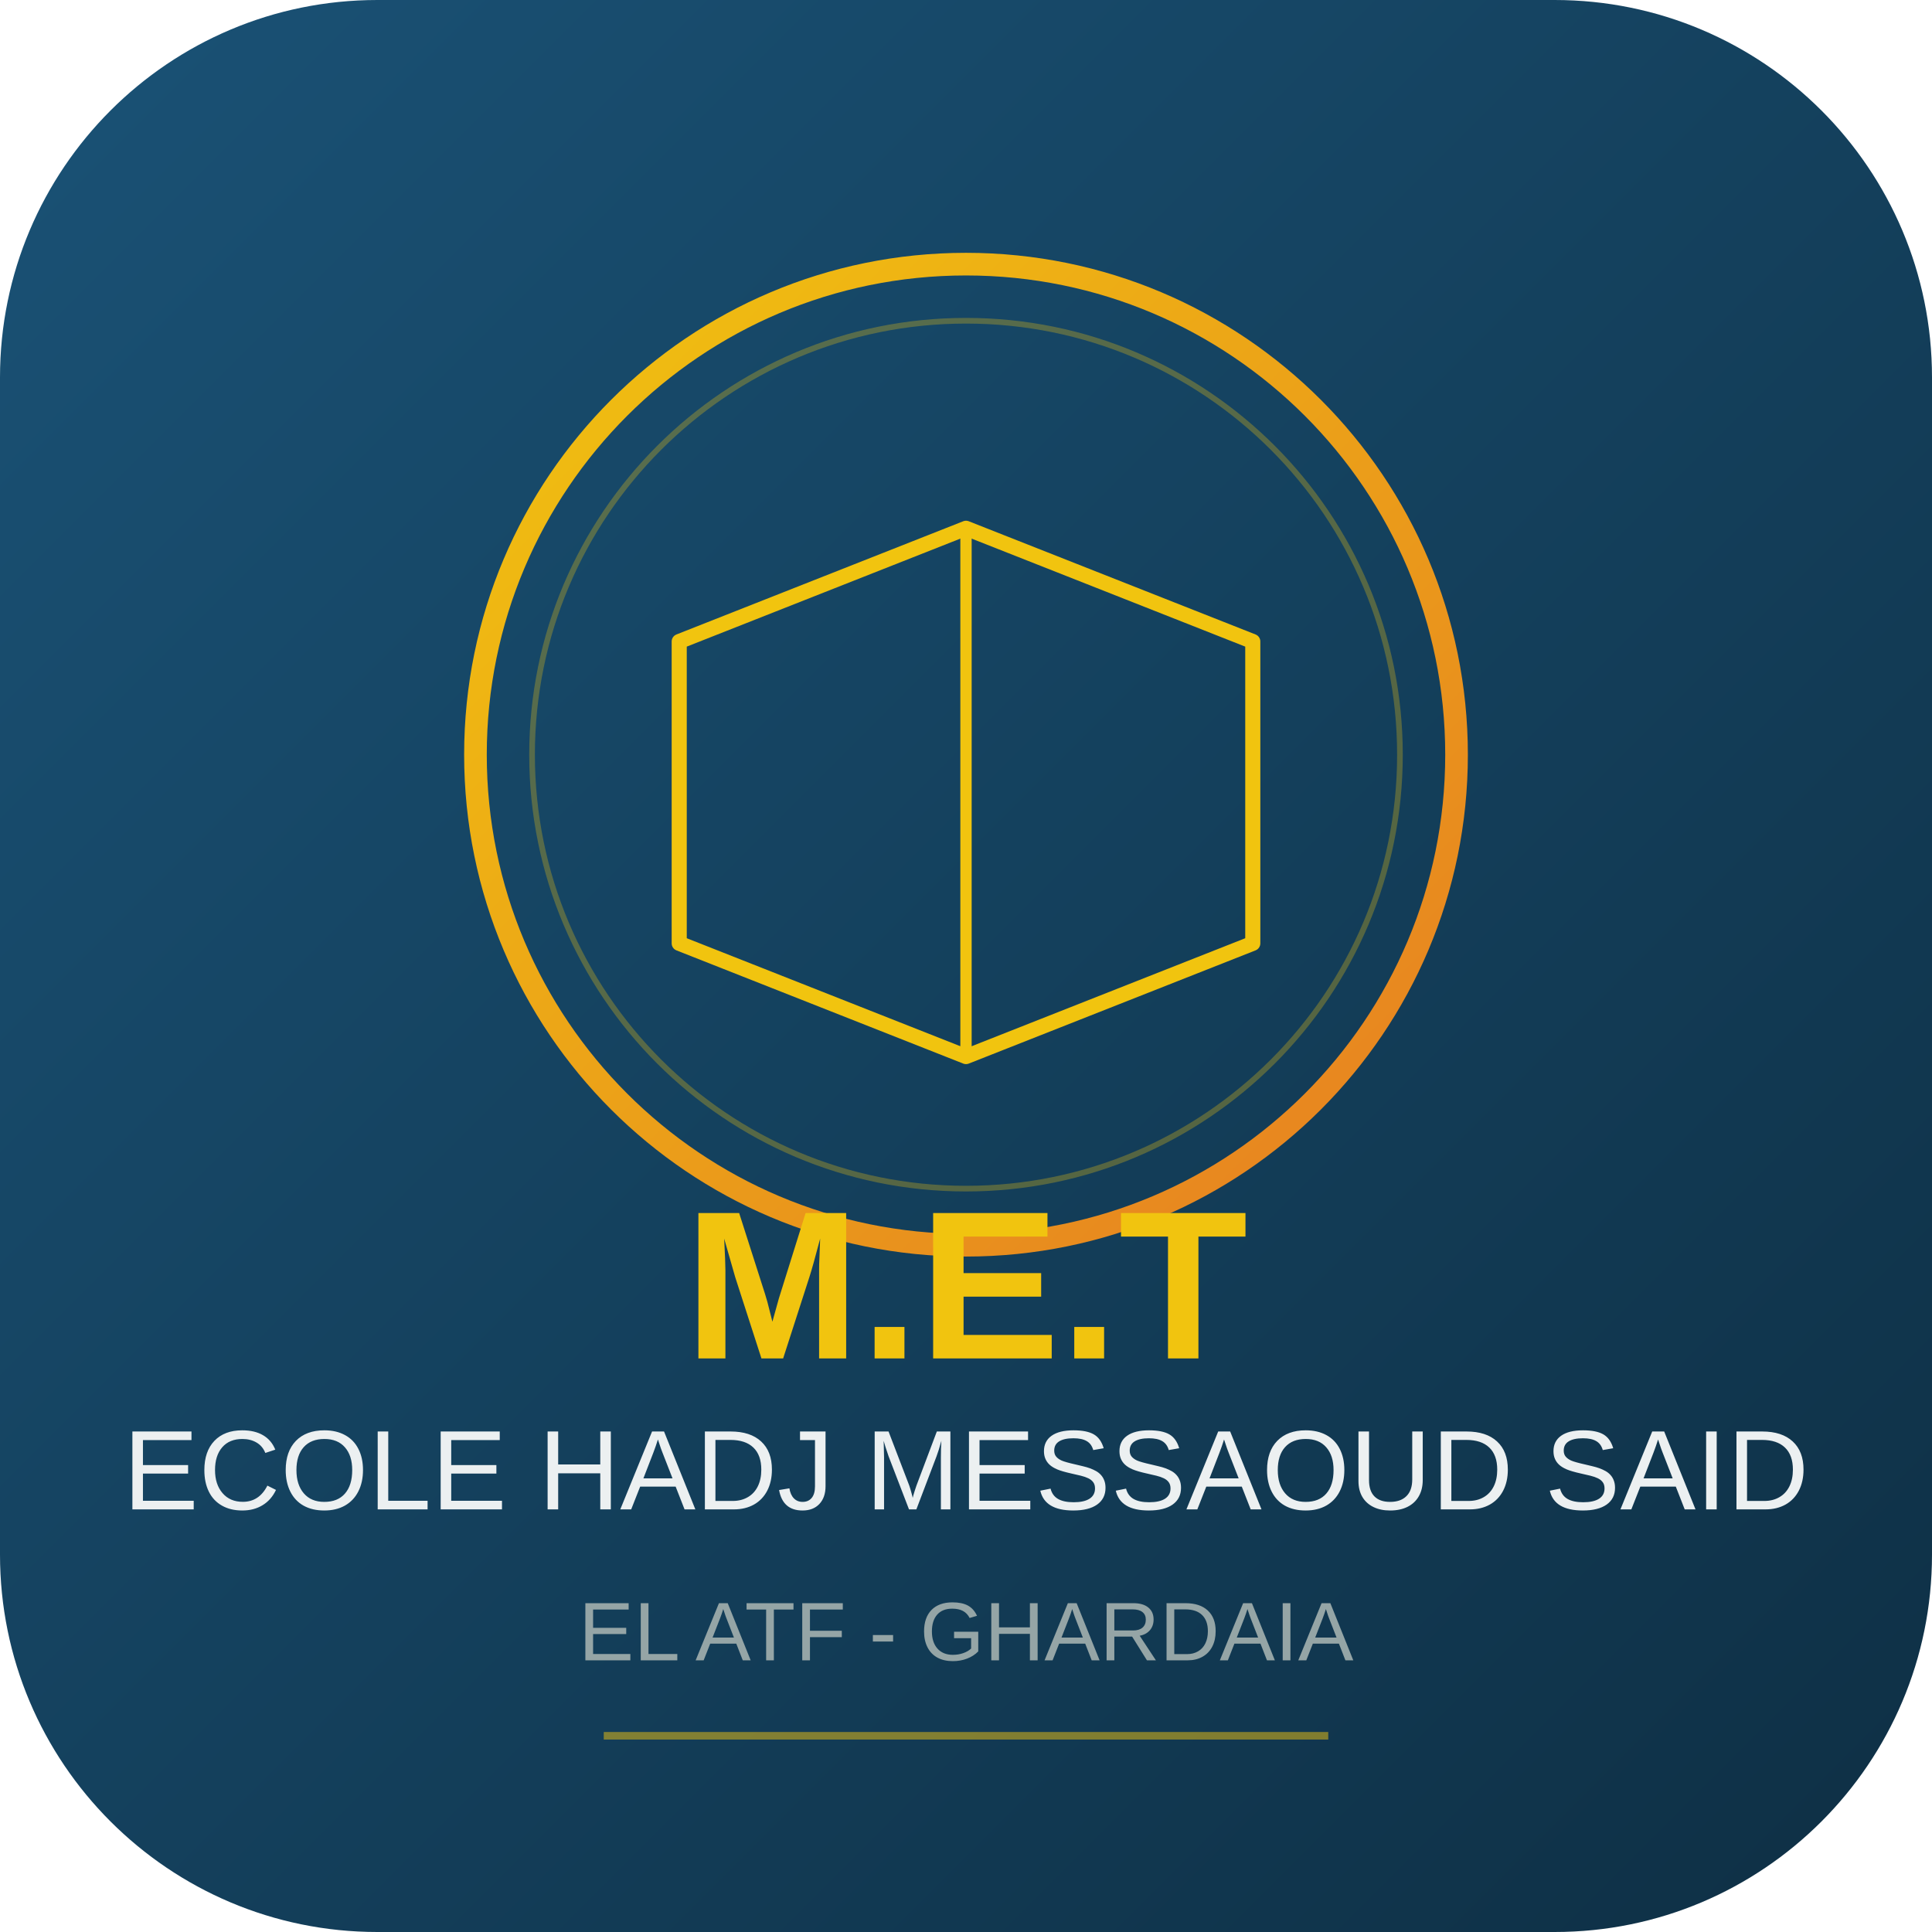
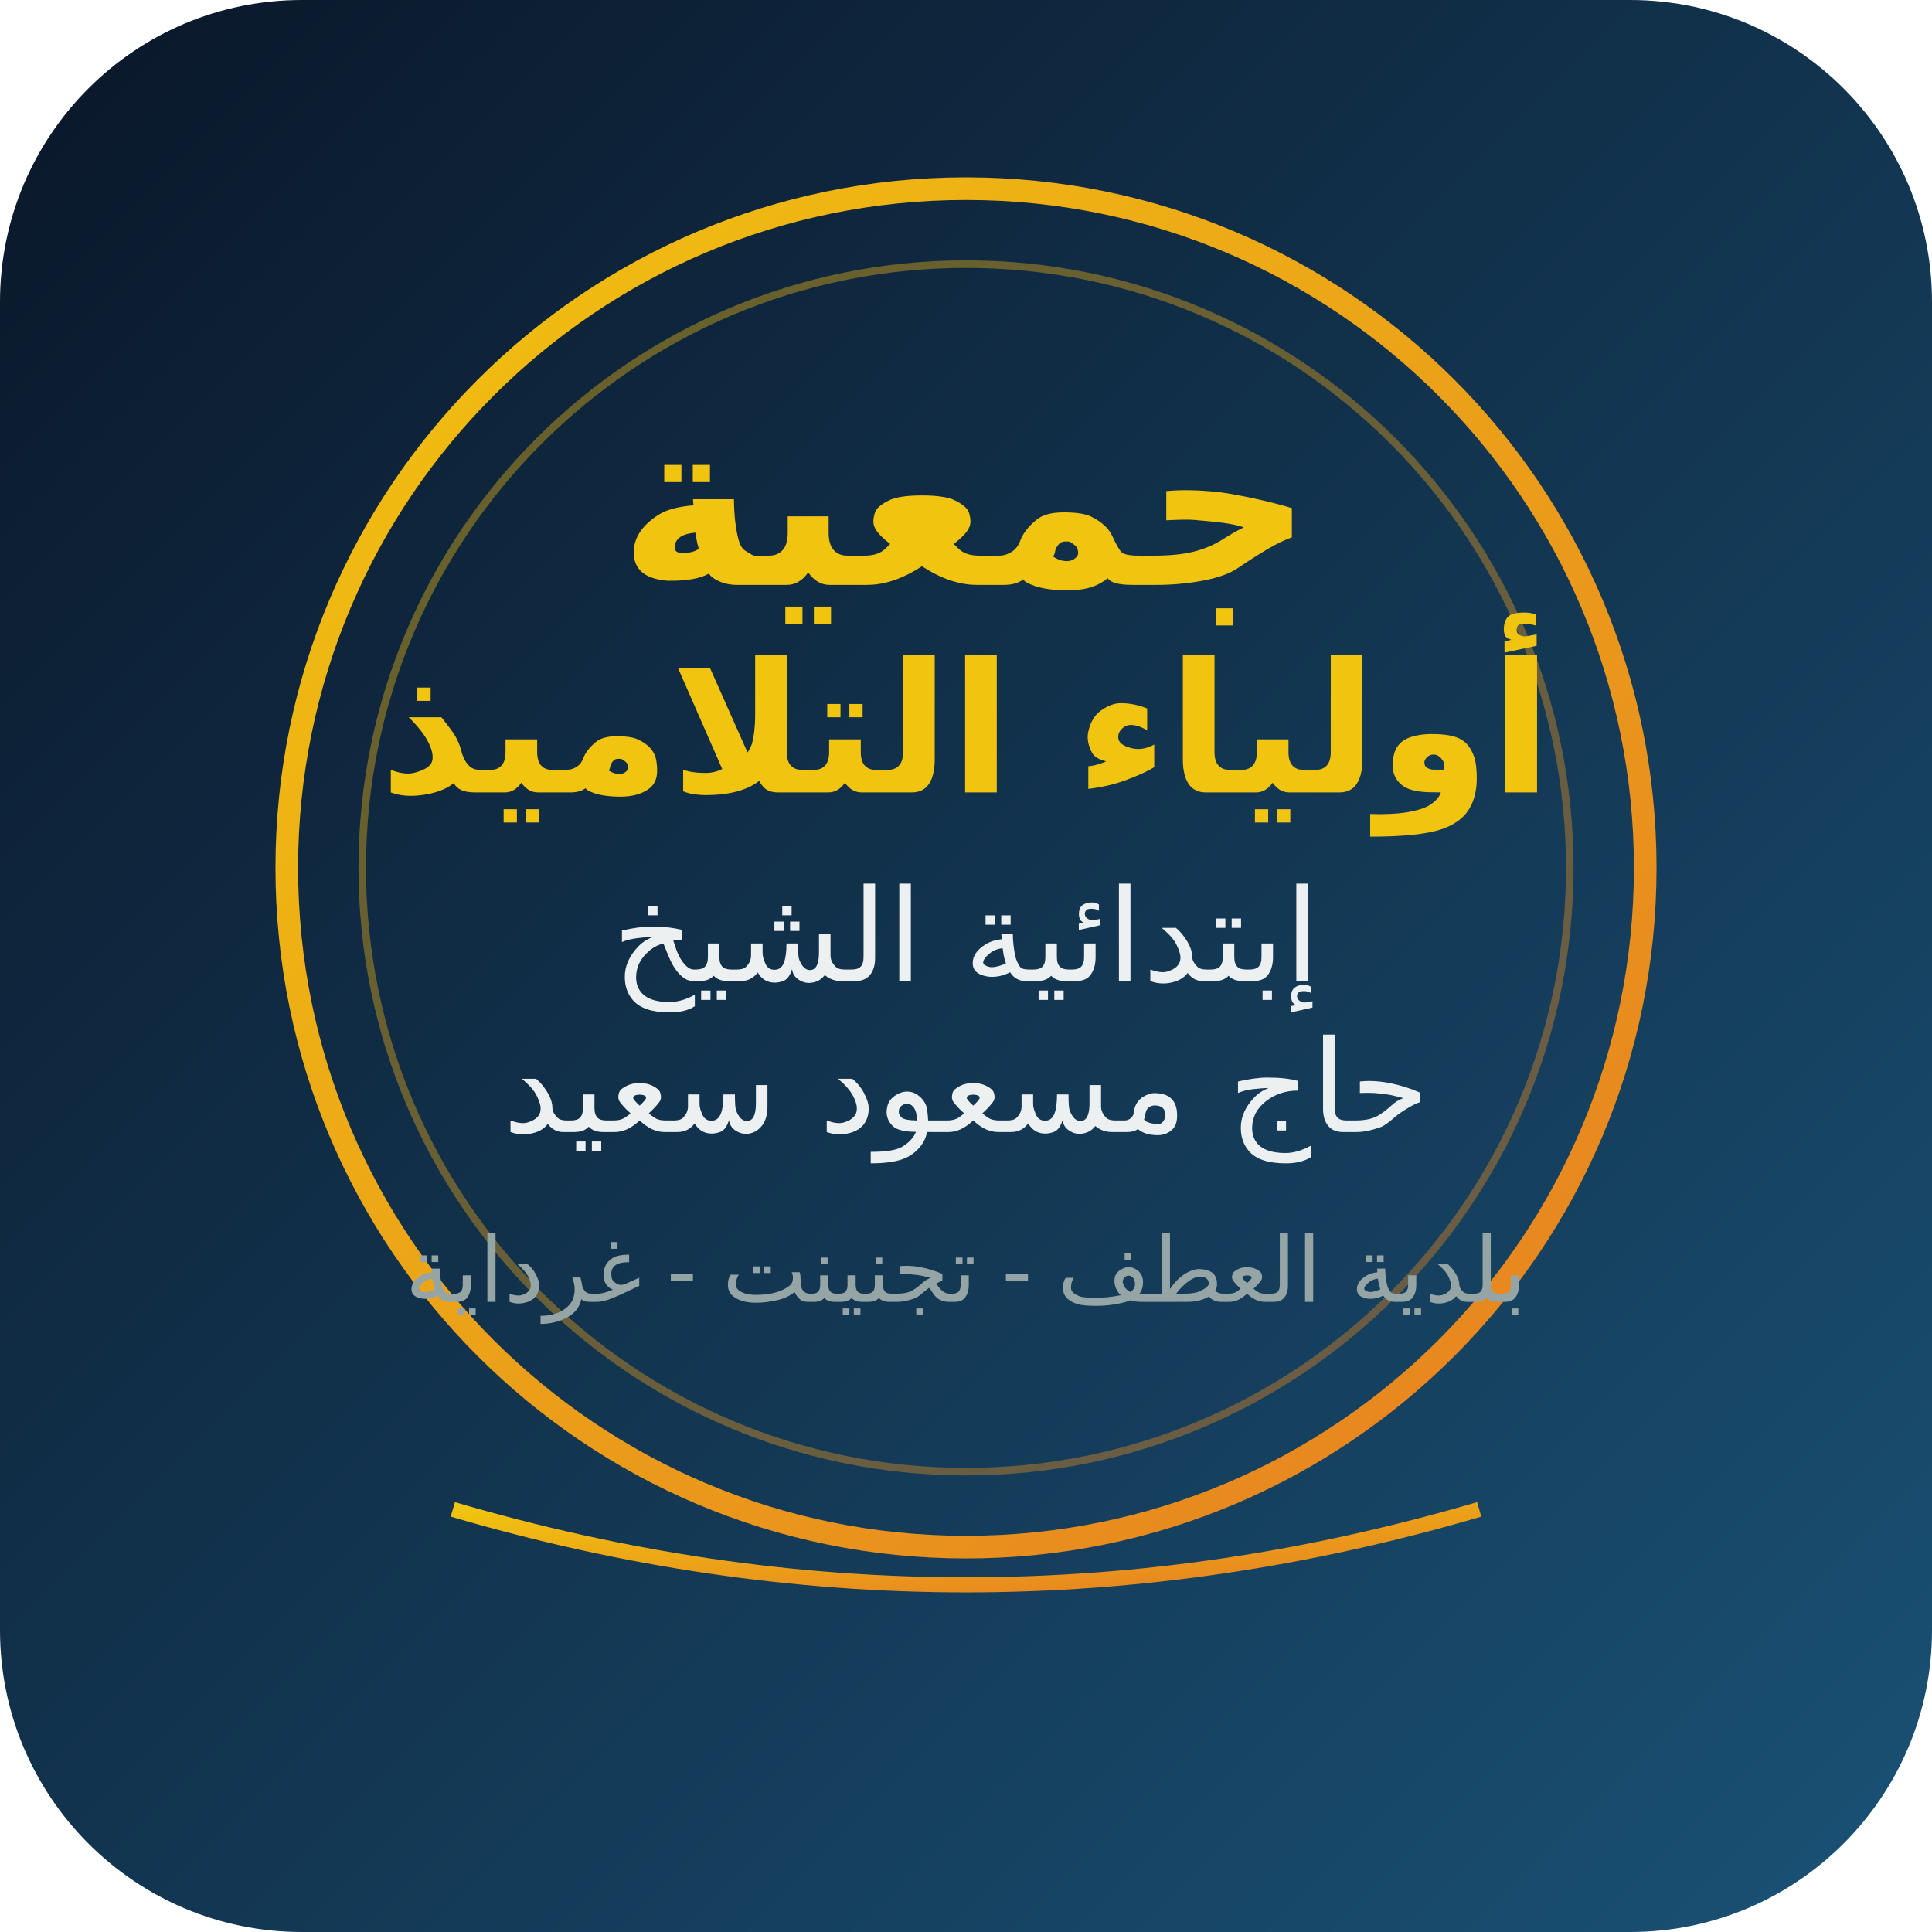
<svg xmlns="http://www.w3.org/2000/svg" viewBox="0 0 512 512">
  <defs>
    <linearGradient id="bg" x1="0%" y1="0%" x2="100%" y2="100%">
-       <stop offset="0%" style="stop-color:#1a5276" />
-       <stop offset="100%" style="stop-color:#0e2f44" />
+       <stop offset="0%" style="stop-color:#0a1628" />
+       <stop offset="100%" style="stop-color:#1a5276" />
    </linearGradient>
    <linearGradient id="gold" x1="0%" y1="0%" x2="100%" y2="100%">
      <stop offset="0%" style="stop-color:#f1c40f" />
      <stop offset="100%" style="stop-color:#e67e22" />
    </linearGradient>
  </defs>
-   <rect width="512" height="512" rx="100" fill="url(#bg)" />
-   <circle cx="256" cy="200" r="130" fill="none" stroke="url(#gold)" stroke-width="6" />
-   <circle cx="256" cy="200" r="115" fill="none" stroke="#f1c40f" stroke-width="1.5" opacity="0.3" />
-   <path d="M180 170 L256 140 L332 170 L332 250 L256 280 L180 250 Z" fill="none" stroke="#f1c40f" stroke-width="4" stroke-linejoin="round" />
-   <line x1="256" y1="140" x2="256" y2="280" stroke="#f1c40f" stroke-width="3" />
-   <text x="256" y="360" text-anchor="middle" fill="#f1c40f" font-size="56" font-weight="bold" font-family="Arial, sans-serif">M.E.T</text>
-   <text x="256" y="400" text-anchor="middle" fill="#ecf0f1" font-size="30" font-family="Arial, sans-serif">ECOLE HADJ MESSAOUD SAID</text>
-   <text x="256" y="440" text-anchor="middle" fill="#95a5a6" font-size="22" font-family="Arial, sans-serif">EL ATF - GHARDAIA</text>
-   <line x1="160" y1="460" x2="352" y2="460" stroke="#f1c40f" stroke-width="2" opacity="0.5" />
+   <rect width="512" height="512" rx="80" fill="url(#bg)" />
+   <circle cx="256" cy="230" r="180" fill="none" stroke="url(#gold)" stroke-width="6" />
+   <circle cx="256" cy="230" r="160" fill="none" stroke="url(#gold)" stroke-width="2" opacity="0.4" />
+   <text x="256" y="155" text-anchor="middle" fill="#f1c40f" font-size="62" font-weight="bold" font-family="Arial, sans-serif">جمعية</text>
+   <text x="256" y="210" text-anchor="middle" fill="#f1c40f" font-size="48" font-weight="bold" font-family="Arial, sans-serif">أولياء التلاميذ</text>
+   <text x="256" y="260" text-anchor="middle" fill="#ecf0f1" font-size="34" font-family="Arial, sans-serif">إبتدائية الشيخ</text>
+   <text x="256" y="300" text-anchor="middle" fill="#ecf0f1" font-size="34" font-family="Arial, sans-serif">حاج مسعود سعيد</text>
+   <text x="256" y="345" text-anchor="middle" fill="#95a5a6" font-size="24" font-family="Arial, sans-serif">بلدية العطف - تجنينت - غرداية</text>
+   <path d="M120 400 Q256 440 392 400" fill="none" stroke="url(#gold)" stroke-width="4" />
</svg>
